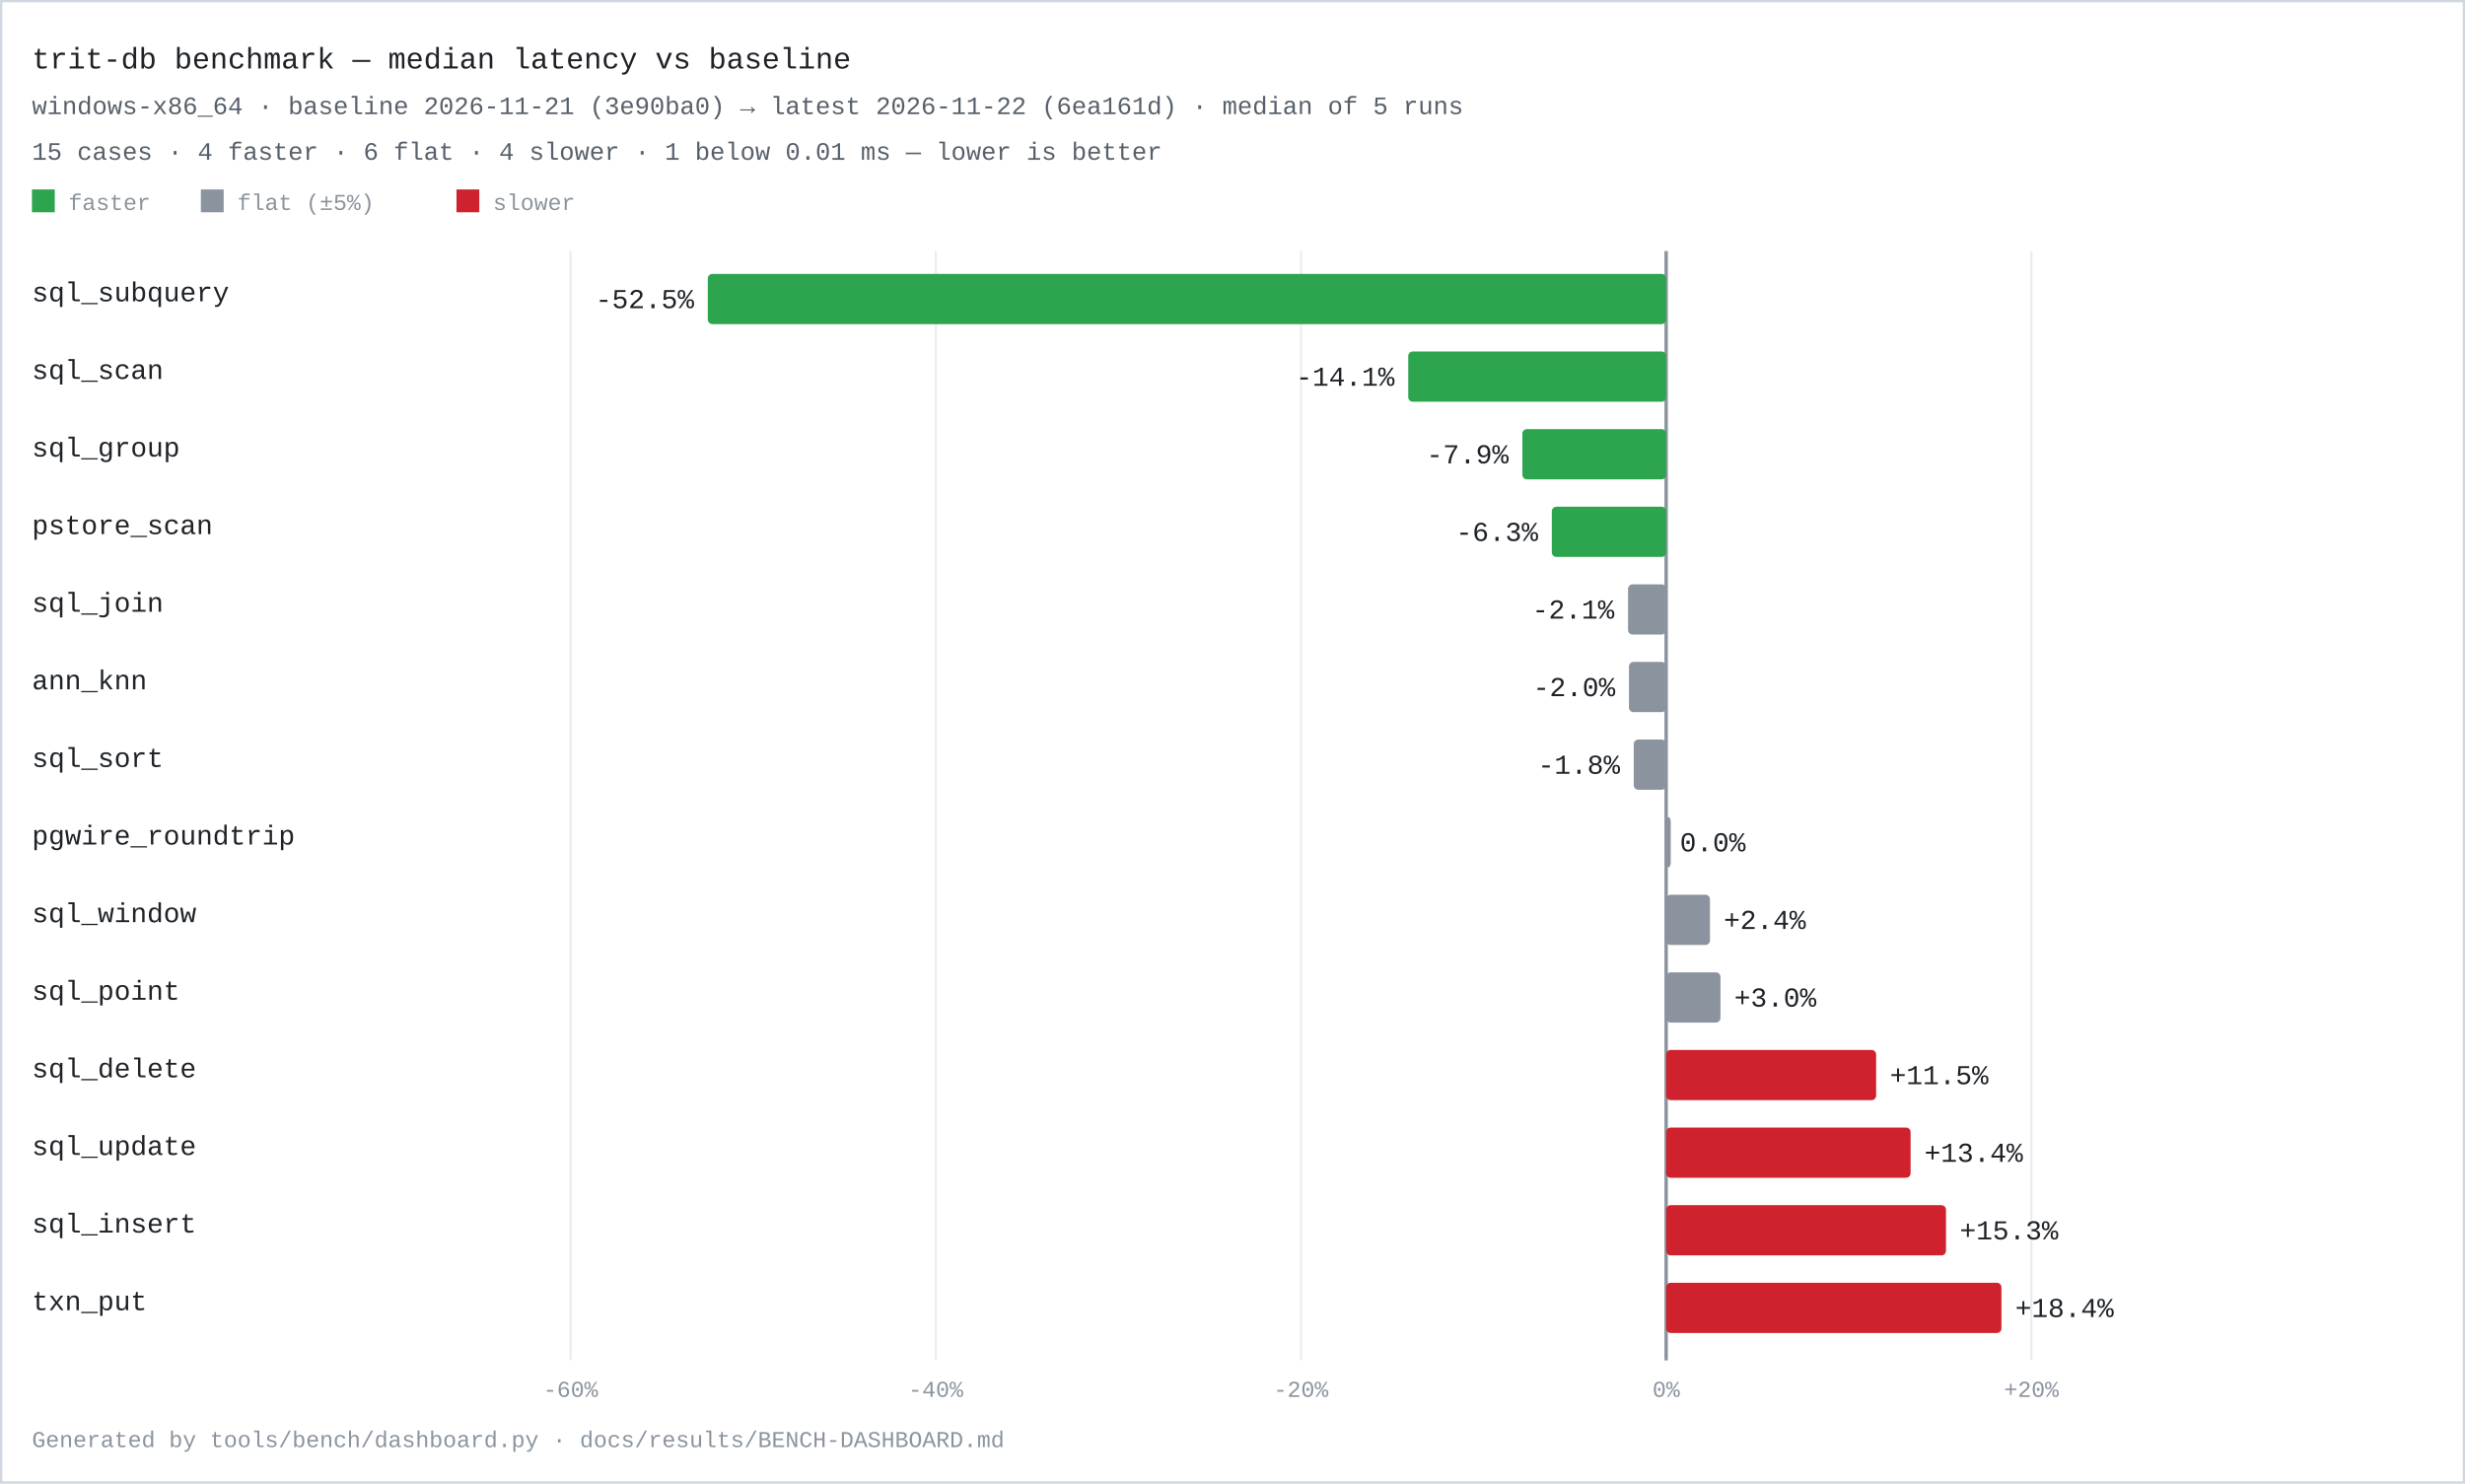
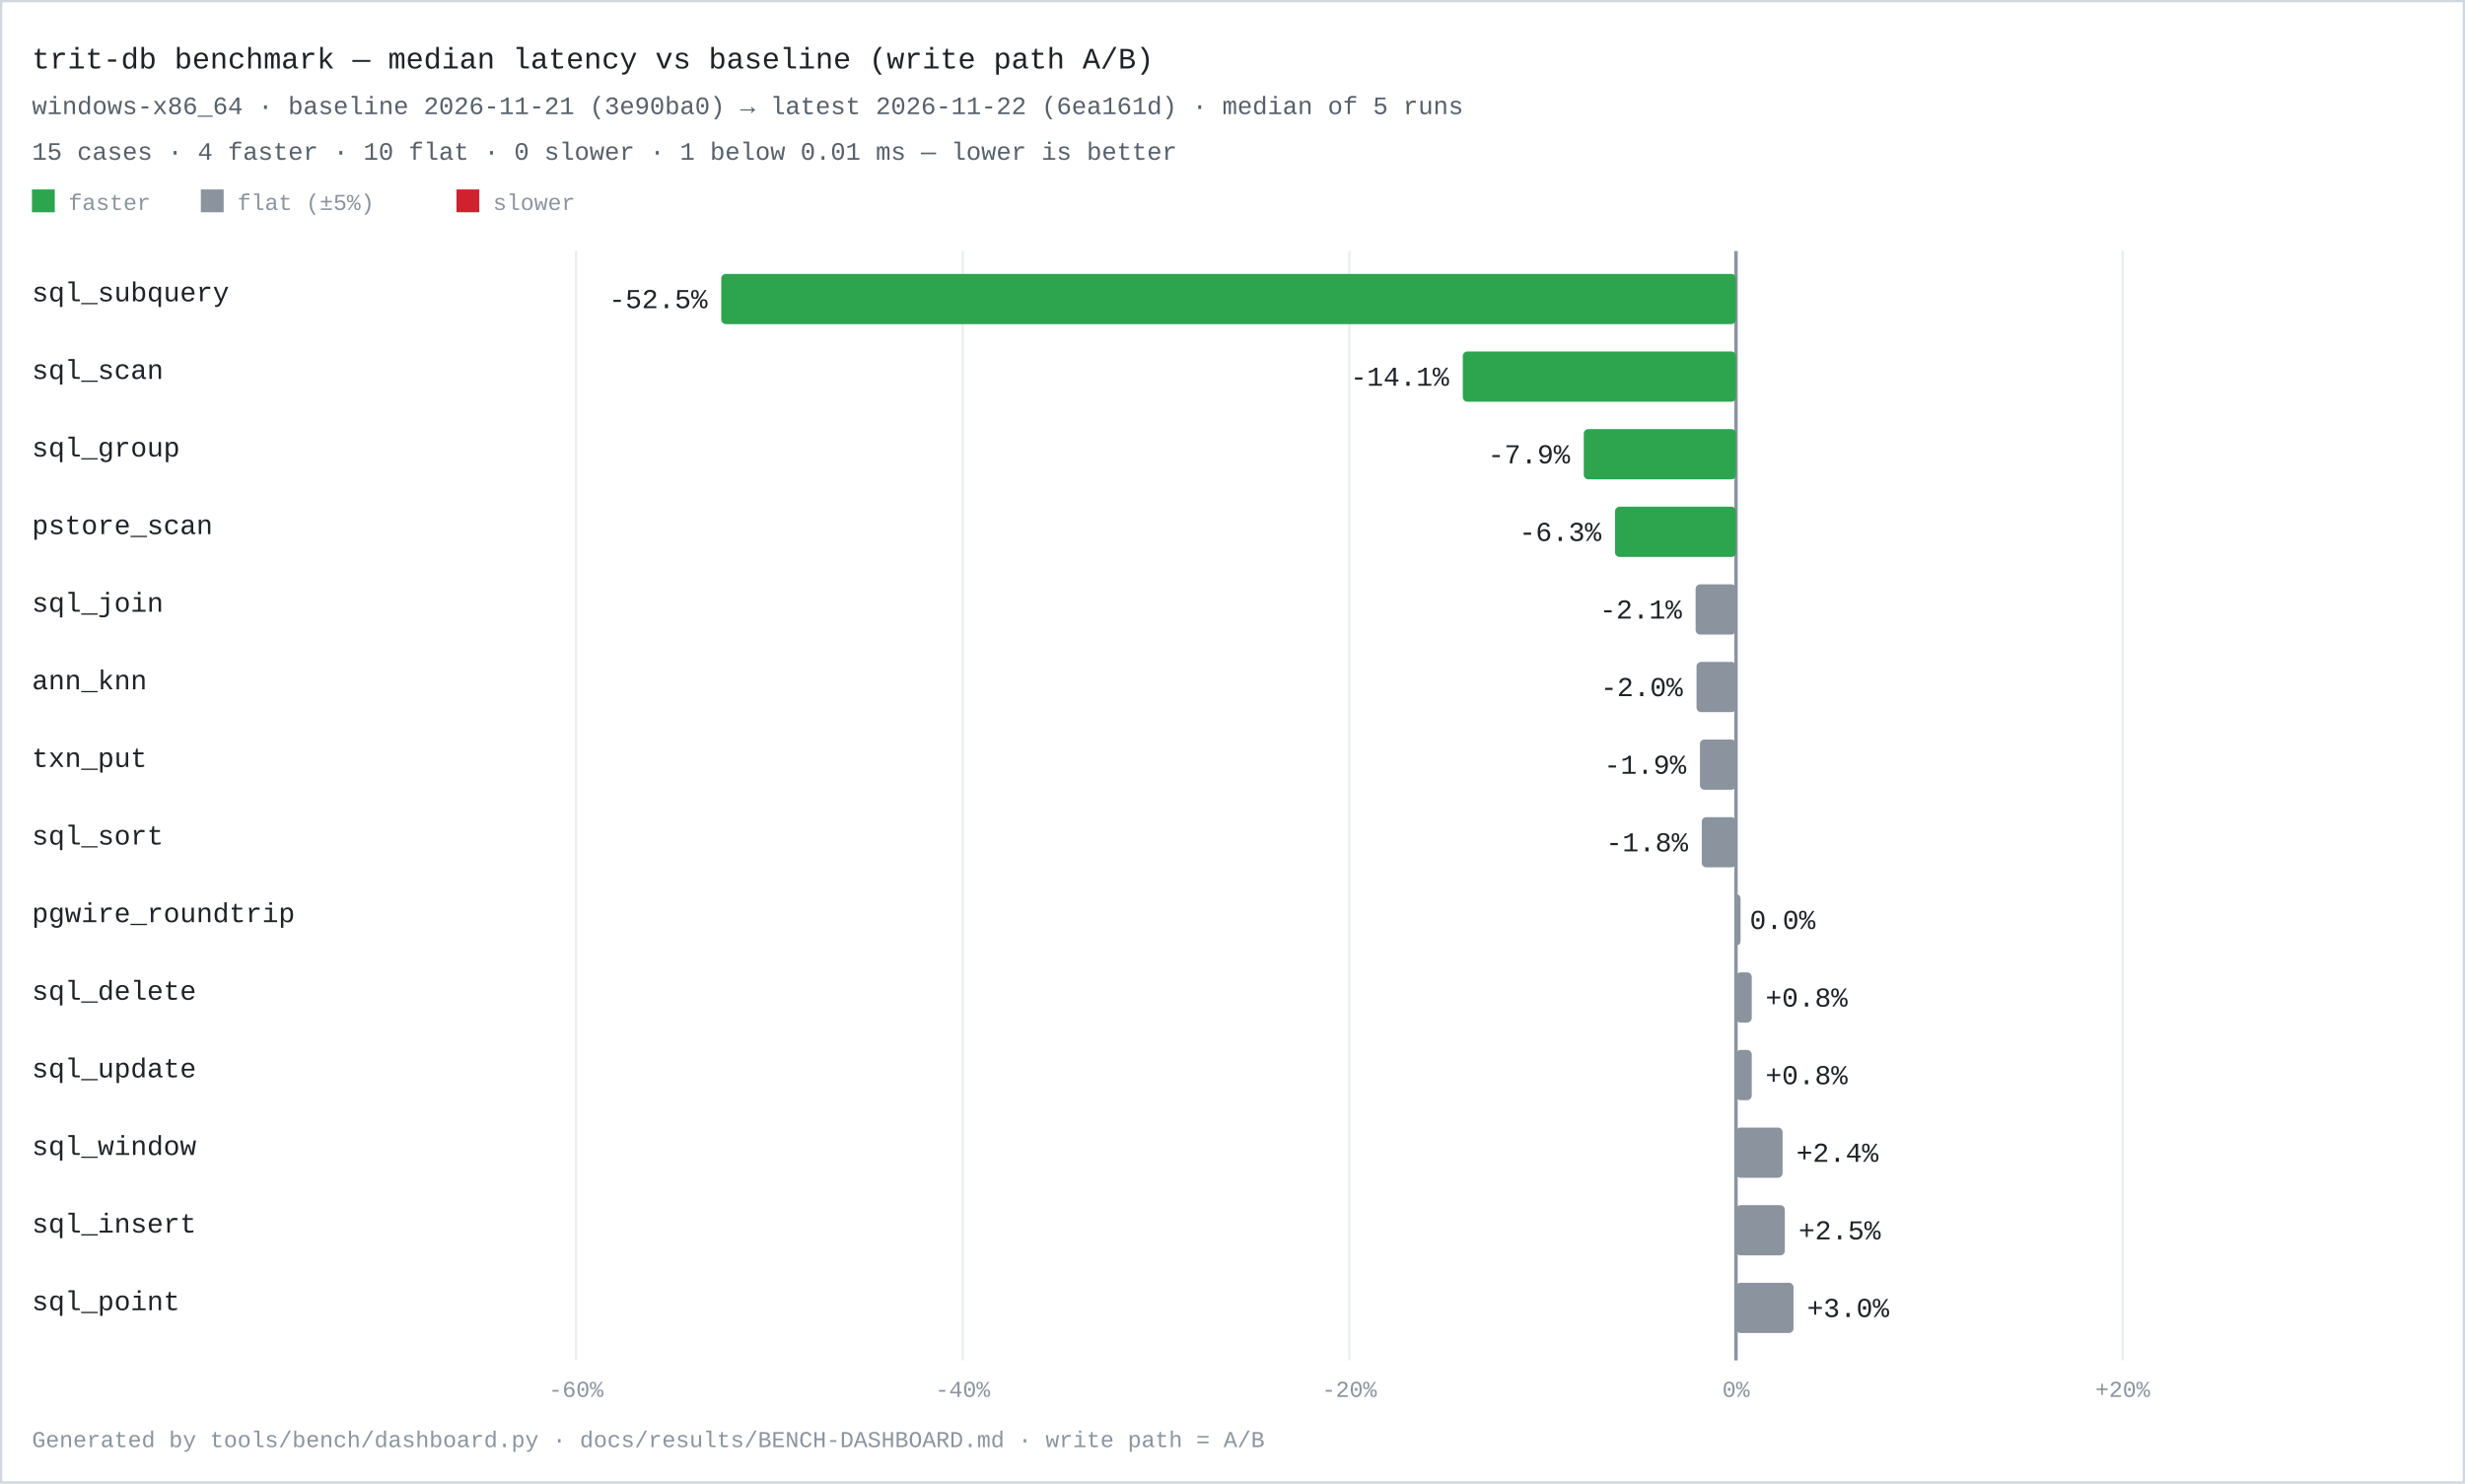
<svg xmlns="http://www.w3.org/2000/svg" width="1080" height="650" viewBox="0 0 1080 650" role="img" aria-label="trit-db CI benchmark median latency change versus baseline">
  <style>text{font-family:ui-monospace,SFMono-Regular,Menlo,Consolas,'Liberation Mono',monospace;}.t{fill:#1f2328;font-size:13px}.s{fill:#57606a;font-size:11px}.v{fill:#1f2328;font-size:12px}.g{fill:#8b949e;font-size:10px}</style>
  <rect x="0" y="0" width="1080" height="650" fill="#ffffff" />
  <rect x="0.5" y="0.5" width="1079" height="649" fill="none" stroke="#d0d7de" />
-   <text class="t" x="14" y="30">trit-db benchmark — median latency vs baseline</text>
+   <text class="t" x="14" y="30">trit-db benchmark — median latency vs baseline (write path A/B)</text>
  <text class="s" x="14" y="50">windows-x86_64 · baseline 2026-11-21 (3e90ba0) → latest 2026-11-22 (6ea161d) · median of 5 runs</text>
-   <text class="s" x="14" y="70">15 cases · 4 faster · 6 flat · 4 slower · 1 below 0.01 ms — lower is better</text>
+   <text class="s" x="14" y="70">15 cases · 4 faster · 10 flat · 0 slower · 1 below 0.01 ms — lower is better</text>
  <rect x="14" y="83" width="10" height="10" fill="#2da44e" />
  <text class="g" x="30" y="92">faster</text>
  <rect x="88" y="83" width="10" height="10" fill="#8b949e" />
  <text class="g" x="104" y="92">flat (±5%)</text>
  <rect x="200" y="83" width="10" height="10" fill="#cf222e" />
  <text class="g" x="216" y="92">slower</text>
-   <line x1="250.0" y1="110" x2="250.0" y2="596" stroke="#eaeef2" stroke-width="1" />
-   <text class="g" x="250.0" y="612" text-anchor="middle">-60%</text>
-   <line x1="410.0" y1="110" x2="410.0" y2="596" stroke="#eaeef2" stroke-width="1" />
-   <text class="g" x="410.0" y="612" text-anchor="middle">-40%</text>
-   <line x1="570.0" y1="110" x2="570.0" y2="596" stroke="#eaeef2" stroke-width="1" />
-   <text class="g" x="570.0" y="612" text-anchor="middle">-20%</text>
-   <line x1="730.0" y1="110" x2="730.0" y2="596" stroke="#eaeef2" stroke-width="1" />
-   <text class="g" x="730.0" y="612" text-anchor="middle">0%</text>
-   <line x1="890.0" y1="110" x2="890.0" y2="596" stroke="#eaeef2" stroke-width="1" />
-   <text class="g" x="890.0" y="612" text-anchor="middle">+20%</text>
-   <line x1="730.0" y1="110" x2="730.0" y2="596" stroke="#8b949e" stroke-width="1.5" />
+   <line x1="252.4" y1="110" x2="252.4" y2="596" stroke="#eaeef2" stroke-width="1" />
+   <text class="g" x="252.4" y="612" text-anchor="middle">-60%</text>
+   <line x1="421.8" y1="110" x2="421.8" y2="596" stroke="#eaeef2" stroke-width="1" />
+   <text class="g" x="421.8" y="612" text-anchor="middle">-40%</text>
+   <line x1="591.2" y1="110" x2="591.2" y2="596" stroke="#eaeef2" stroke-width="1" />
+   <text class="g" x="591.2" y="612" text-anchor="middle">-20%</text>
+   <line x1="760.6" y1="110" x2="760.6" y2="596" stroke="#eaeef2" stroke-width="1" />
+   <text class="g" x="760.6" y="612" text-anchor="middle">0%</text>
+   <line x1="930.0" y1="110" x2="930.0" y2="596" stroke="#eaeef2" stroke-width="1" />
+   <text class="g" x="930.0" y="612" text-anchor="middle">+20%</text>
+   <line x1="760.6" y1="110" x2="760.6" y2="596" stroke="#8b949e" stroke-width="1.5" />
  <text class="v" x="14" y="132">sql_subquery</text>
-   <rect x="310.1" y="120" width="419.9" height="22" fill="#2da44e" rx="2" />
-   <text class="v" x="304.1" y="135" text-anchor="end">-52.5%</text>
+   <rect x="316.0" y="120" width="444.6" height="22" fill="#2da44e" rx="2" />
+   <text class="v" x="310.0" y="135" text-anchor="end">-52.5%</text>
  <text class="v" x="14" y="166">sql_scan</text>
-   <rect x="617.0" y="154" width="113.0" height="22" fill="#2da44e" rx="2" />
-   <text class="v" x="611.0" y="169" text-anchor="end">-14.1%</text>
+   <rect x="640.9" y="154" width="119.7" height="22" fill="#2da44e" rx="2" />
+   <text class="v" x="634.9" y="169" text-anchor="end">-14.1%</text>
  <text class="v" x="14" y="200">sql_group</text>
-   <rect x="667.0" y="188" width="63.0" height="22" fill="#2da44e" rx="2" />
-   <text class="v" x="661.0" y="203" text-anchor="end">-7.9%</text>
+   <rect x="693.9" y="188" width="66.7" height="22" fill="#2da44e" rx="2" />
+   <text class="v" x="687.9" y="203" text-anchor="end">-7.9%</text>
  <text class="v" x="14" y="234">pstore_scan</text>
-   <rect x="679.9" y="222" width="50.1" height="22" fill="#2da44e" rx="2" />
-   <text class="v" x="673.9" y="237" text-anchor="end">-6.3%</text>
+   <rect x="707.6" y="222" width="53.0" height="22" fill="#2da44e" rx="2" />
+   <text class="v" x="701.6" y="237" text-anchor="end">-6.3%</text>
  <text class="v" x="14" y="268">sql_join</text>
-   <rect x="713.3" y="256" width="16.7" height="22" fill="#8b949e" rx="2" />
-   <text class="v" x="707.3" y="271" text-anchor="end">-2.1%</text>
+   <rect x="742.9" y="256" width="17.7" height="22" fill="#8b949e" rx="2" />
+   <text class="v" x="736.9" y="271" text-anchor="end">-2.1%</text>
  <text class="v" x="14" y="302">ann_knn</text>
-   <rect x="713.7" y="290" width="16.3" height="22" fill="#8b949e" rx="2" />
-   <text class="v" x="707.7" y="305" text-anchor="end">-2.0%</text>
-   <text class="v" x="14" y="336">sql_sort</text>
-   <rect x="715.8" y="324" width="14.2" height="22" fill="#8b949e" rx="2" />
-   <text class="v" x="709.8" y="339" text-anchor="end">-1.8%</text>
-   <text class="v" x="14" y="370">pgwire_roundtrip</text>
-   <rect x="730.0" y="358" width="2.0" height="22" fill="#8b949e" rx="2" />
-   <text class="v" x="736.0" y="373" text-anchor="start">0.0%</text>
-   <text class="v" x="14" y="404">sql_window</text>
-   <rect x="730.0" y="392" width="19.2" height="22" fill="#8b949e" rx="2" />
-   <text class="v" x="755.2" y="407" text-anchor="start">+2.4%</text>
-   <text class="v" x="14" y="438">sql_point</text>
-   <rect x="730.0" y="426" width="23.8" height="22" fill="#8b949e" rx="2" />
-   <text class="v" x="759.8" y="441" text-anchor="start">+3.0%</text>
-   <text class="v" x="14" y="472">sql_delete</text>
-   <rect x="730.0" y="460" width="92.0" height="22" fill="#cf222e" rx="2" />
-   <text class="v" x="828.0" y="475" text-anchor="start">+11.5%</text>
-   <text class="v" x="14" y="506">sql_update</text>
-   <rect x="730.0" y="494" width="107.1" height="22" fill="#cf222e" rx="2" />
-   <text class="v" x="843.1" y="509" text-anchor="start">+13.4%</text>
+   <rect x="743.3" y="290" width="17.3" height="22" fill="#8b949e" rx="2" />
+   <text class="v" x="737.3" y="305" text-anchor="end">-2.0%</text>
+   <text class="v" x="14" y="336">txn_put</text>
+   <rect x="744.8" y="324" width="15.8" height="22" fill="#8b949e" rx="2" />
+   <text class="v" x="738.8" y="339" text-anchor="end">-1.9%</text>
+   <text class="v" x="14" y="370">sql_sort</text>
+   <rect x="745.6" y="358" width="15.0" height="22" fill="#8b949e" rx="2" />
+   <text class="v" x="739.6" y="373" text-anchor="end">-1.8%</text>
+   <text class="v" x="14" y="404">pgwire_roundtrip</text>
+   <rect x="760.6" y="392" width="2.0" height="22" fill="#8b949e" rx="2" />
+   <text class="v" x="766.6" y="407" text-anchor="start">0.0%</text>
+   <text class="v" x="14" y="438">sql_delete</text>
+   <rect x="760.6" y="426" width="6.9" height="22" fill="#8b949e" rx="2" />
+   <text class="v" x="773.5" y="441" text-anchor="start">+0.8%</text>
+   <text class="v" x="14" y="472">sql_update</text>
+   <rect x="760.6" y="460" width="6.9" height="22" fill="#8b949e" rx="2" />
+   <text class="v" x="773.5" y="475" text-anchor="start">+0.8%</text>
+   <text class="v" x="14" y="506">sql_window</text>
+   <rect x="760.6" y="494" width="20.4" height="22" fill="#8b949e" rx="2" />
+   <text class="v" x="787.0" y="509" text-anchor="start">+2.4%</text>
  <text class="v" x="14" y="540">sql_insert</text>
-   <rect x="730.0" y="528" width="122.6" height="22" fill="#cf222e" rx="2" />
-   <text class="v" x="858.6" y="543" text-anchor="start">+15.3%</text>
-   <text class="v" x="14" y="574">txn_put</text>
-   <rect x="730.0" y="562" width="146.9" height="22" fill="#cf222e" rx="2" />
-   <text class="v" x="882.9" y="577" text-anchor="start">+18.4%</text>
-   <text class="g" x="14" y="634">Generated by tools/bench/dashboard.py · docs/results/BENCH-DASHBOARD.md</text>
+   <rect x="760.6" y="528" width="21.4" height="22" fill="#8b949e" rx="2" />
+   <text class="v" x="788.0" y="543" text-anchor="start">+2.5%</text>
+   <text class="v" x="14" y="574">sql_point</text>
+   <rect x="760.6" y="562" width="25.2" height="22" fill="#8b949e" rx="2" />
+   <text class="v" x="791.7" y="577" text-anchor="start">+3.0%</text>
+   <text class="g" x="14" y="634">Generated by tools/bench/dashboard.py · docs/results/BENCH-DASHBOARD.md · write path = A/B</text>
</svg>
